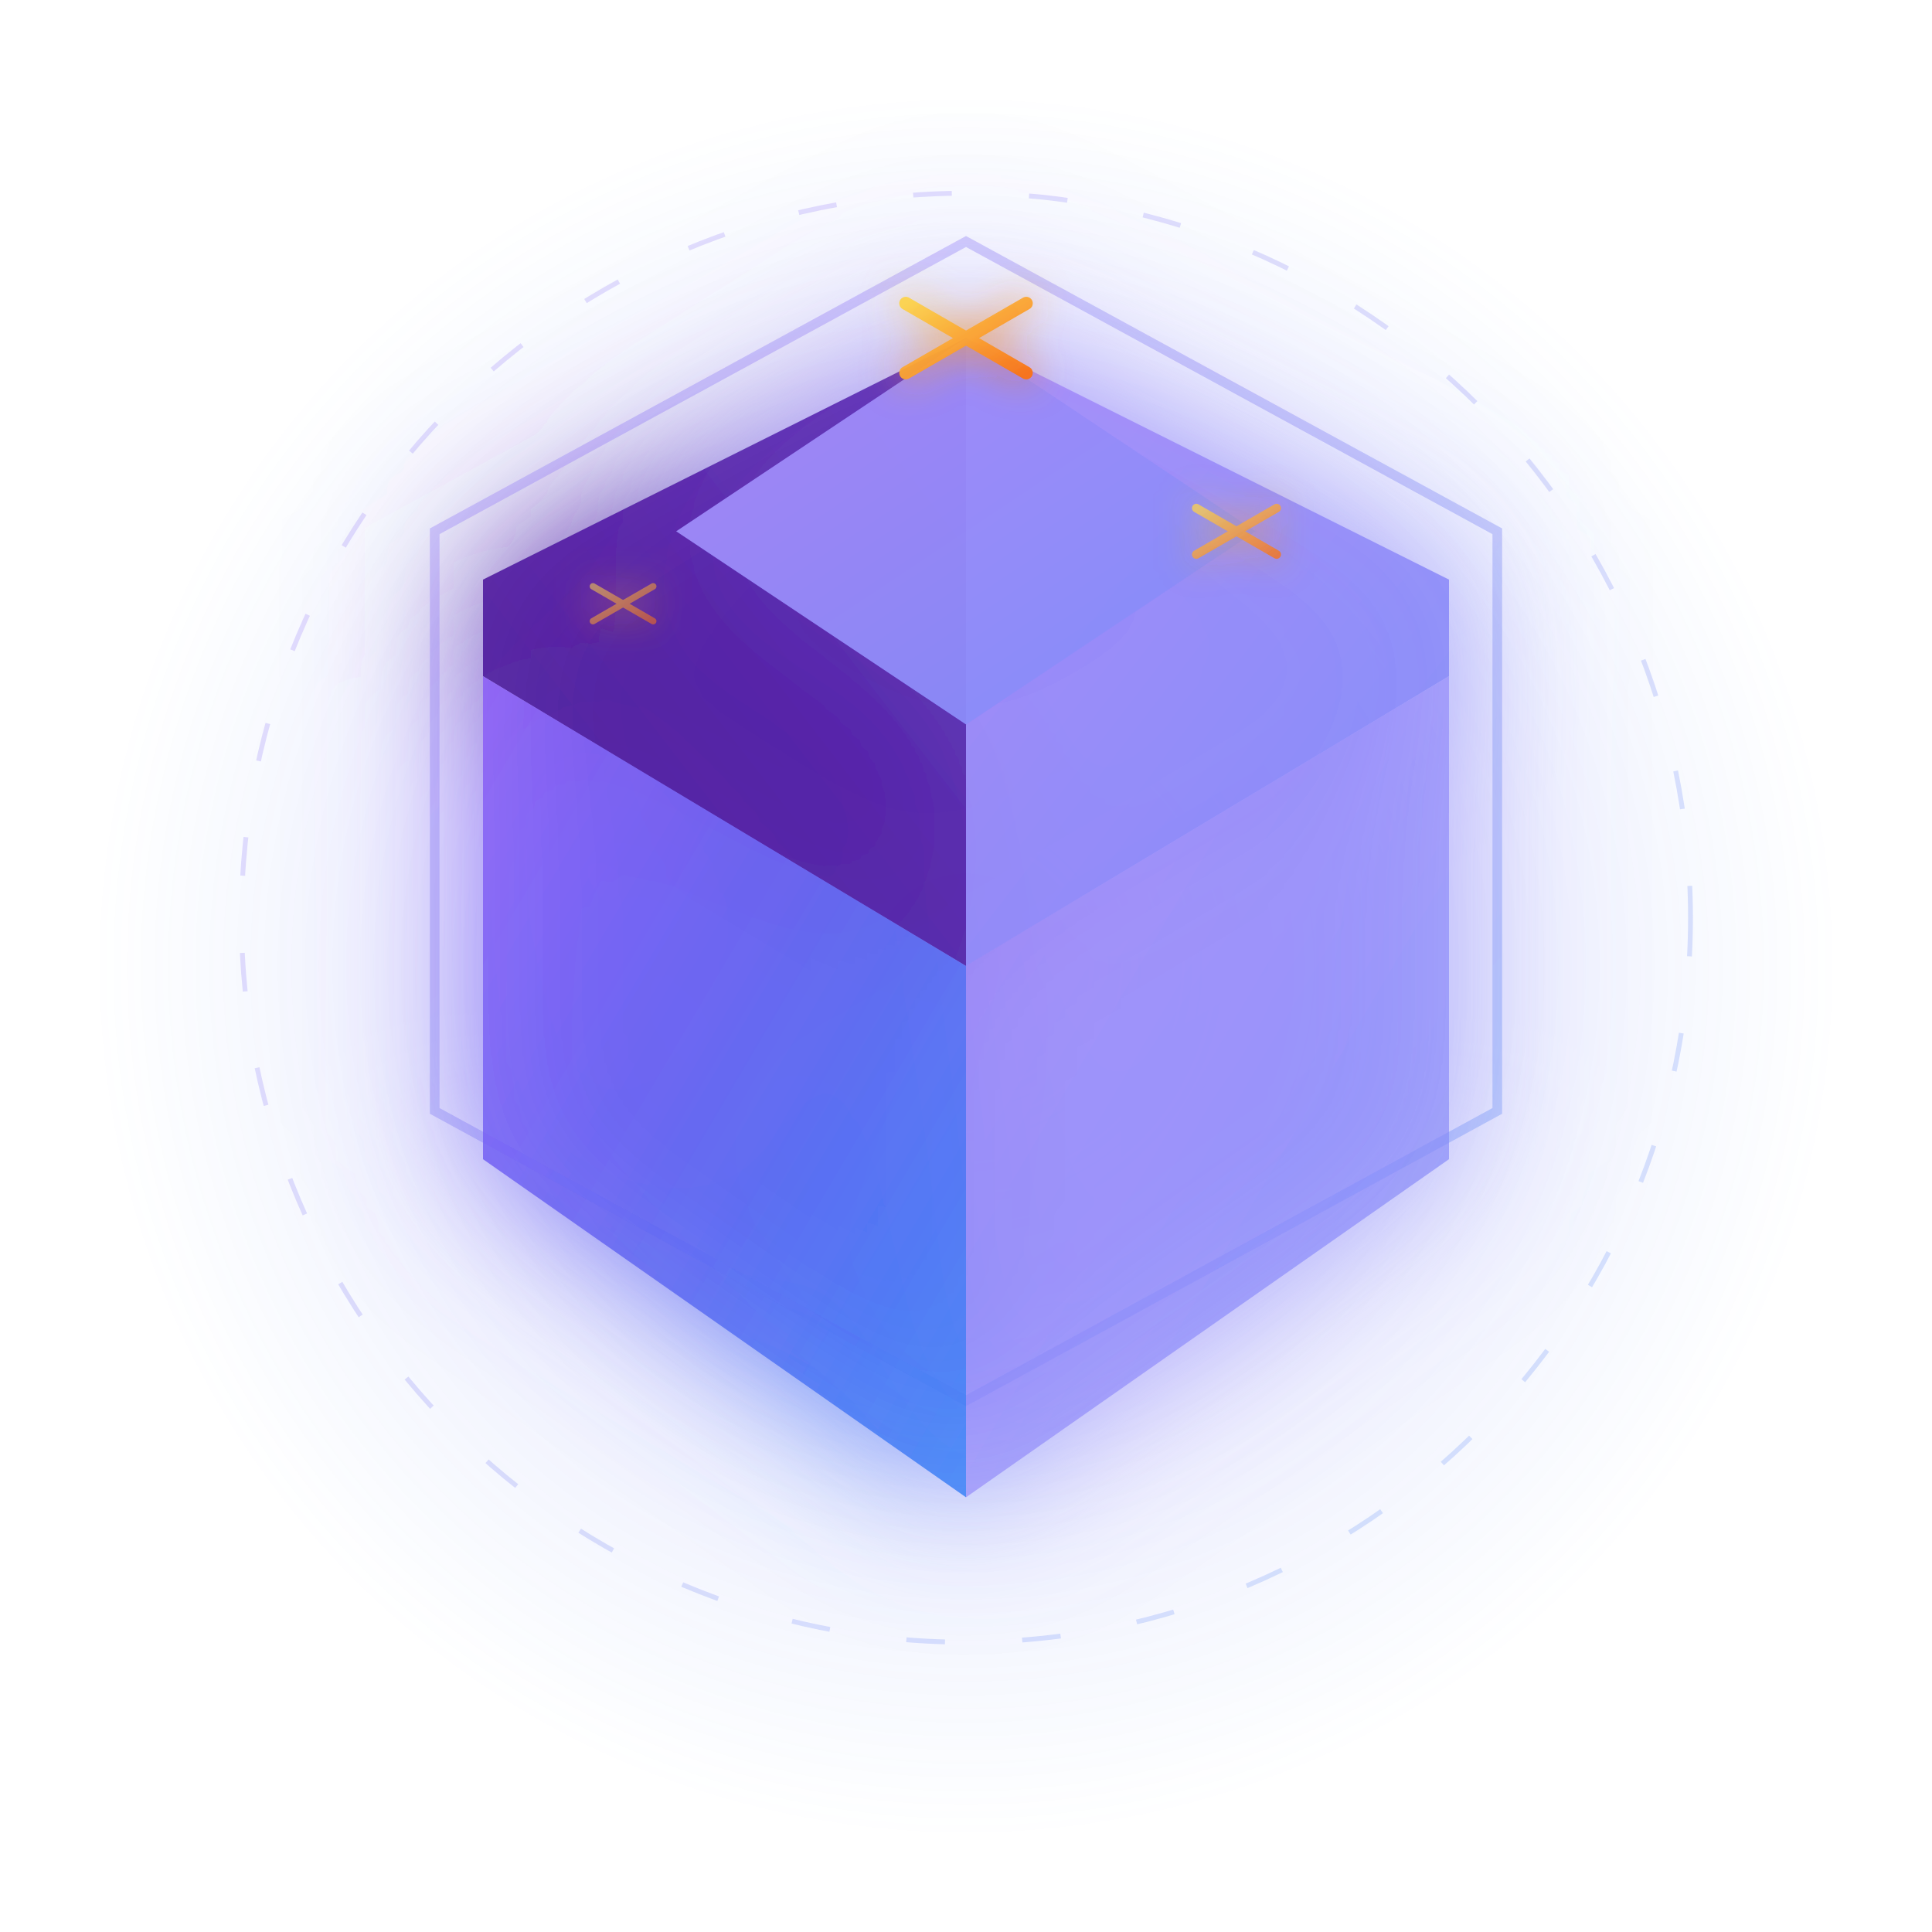
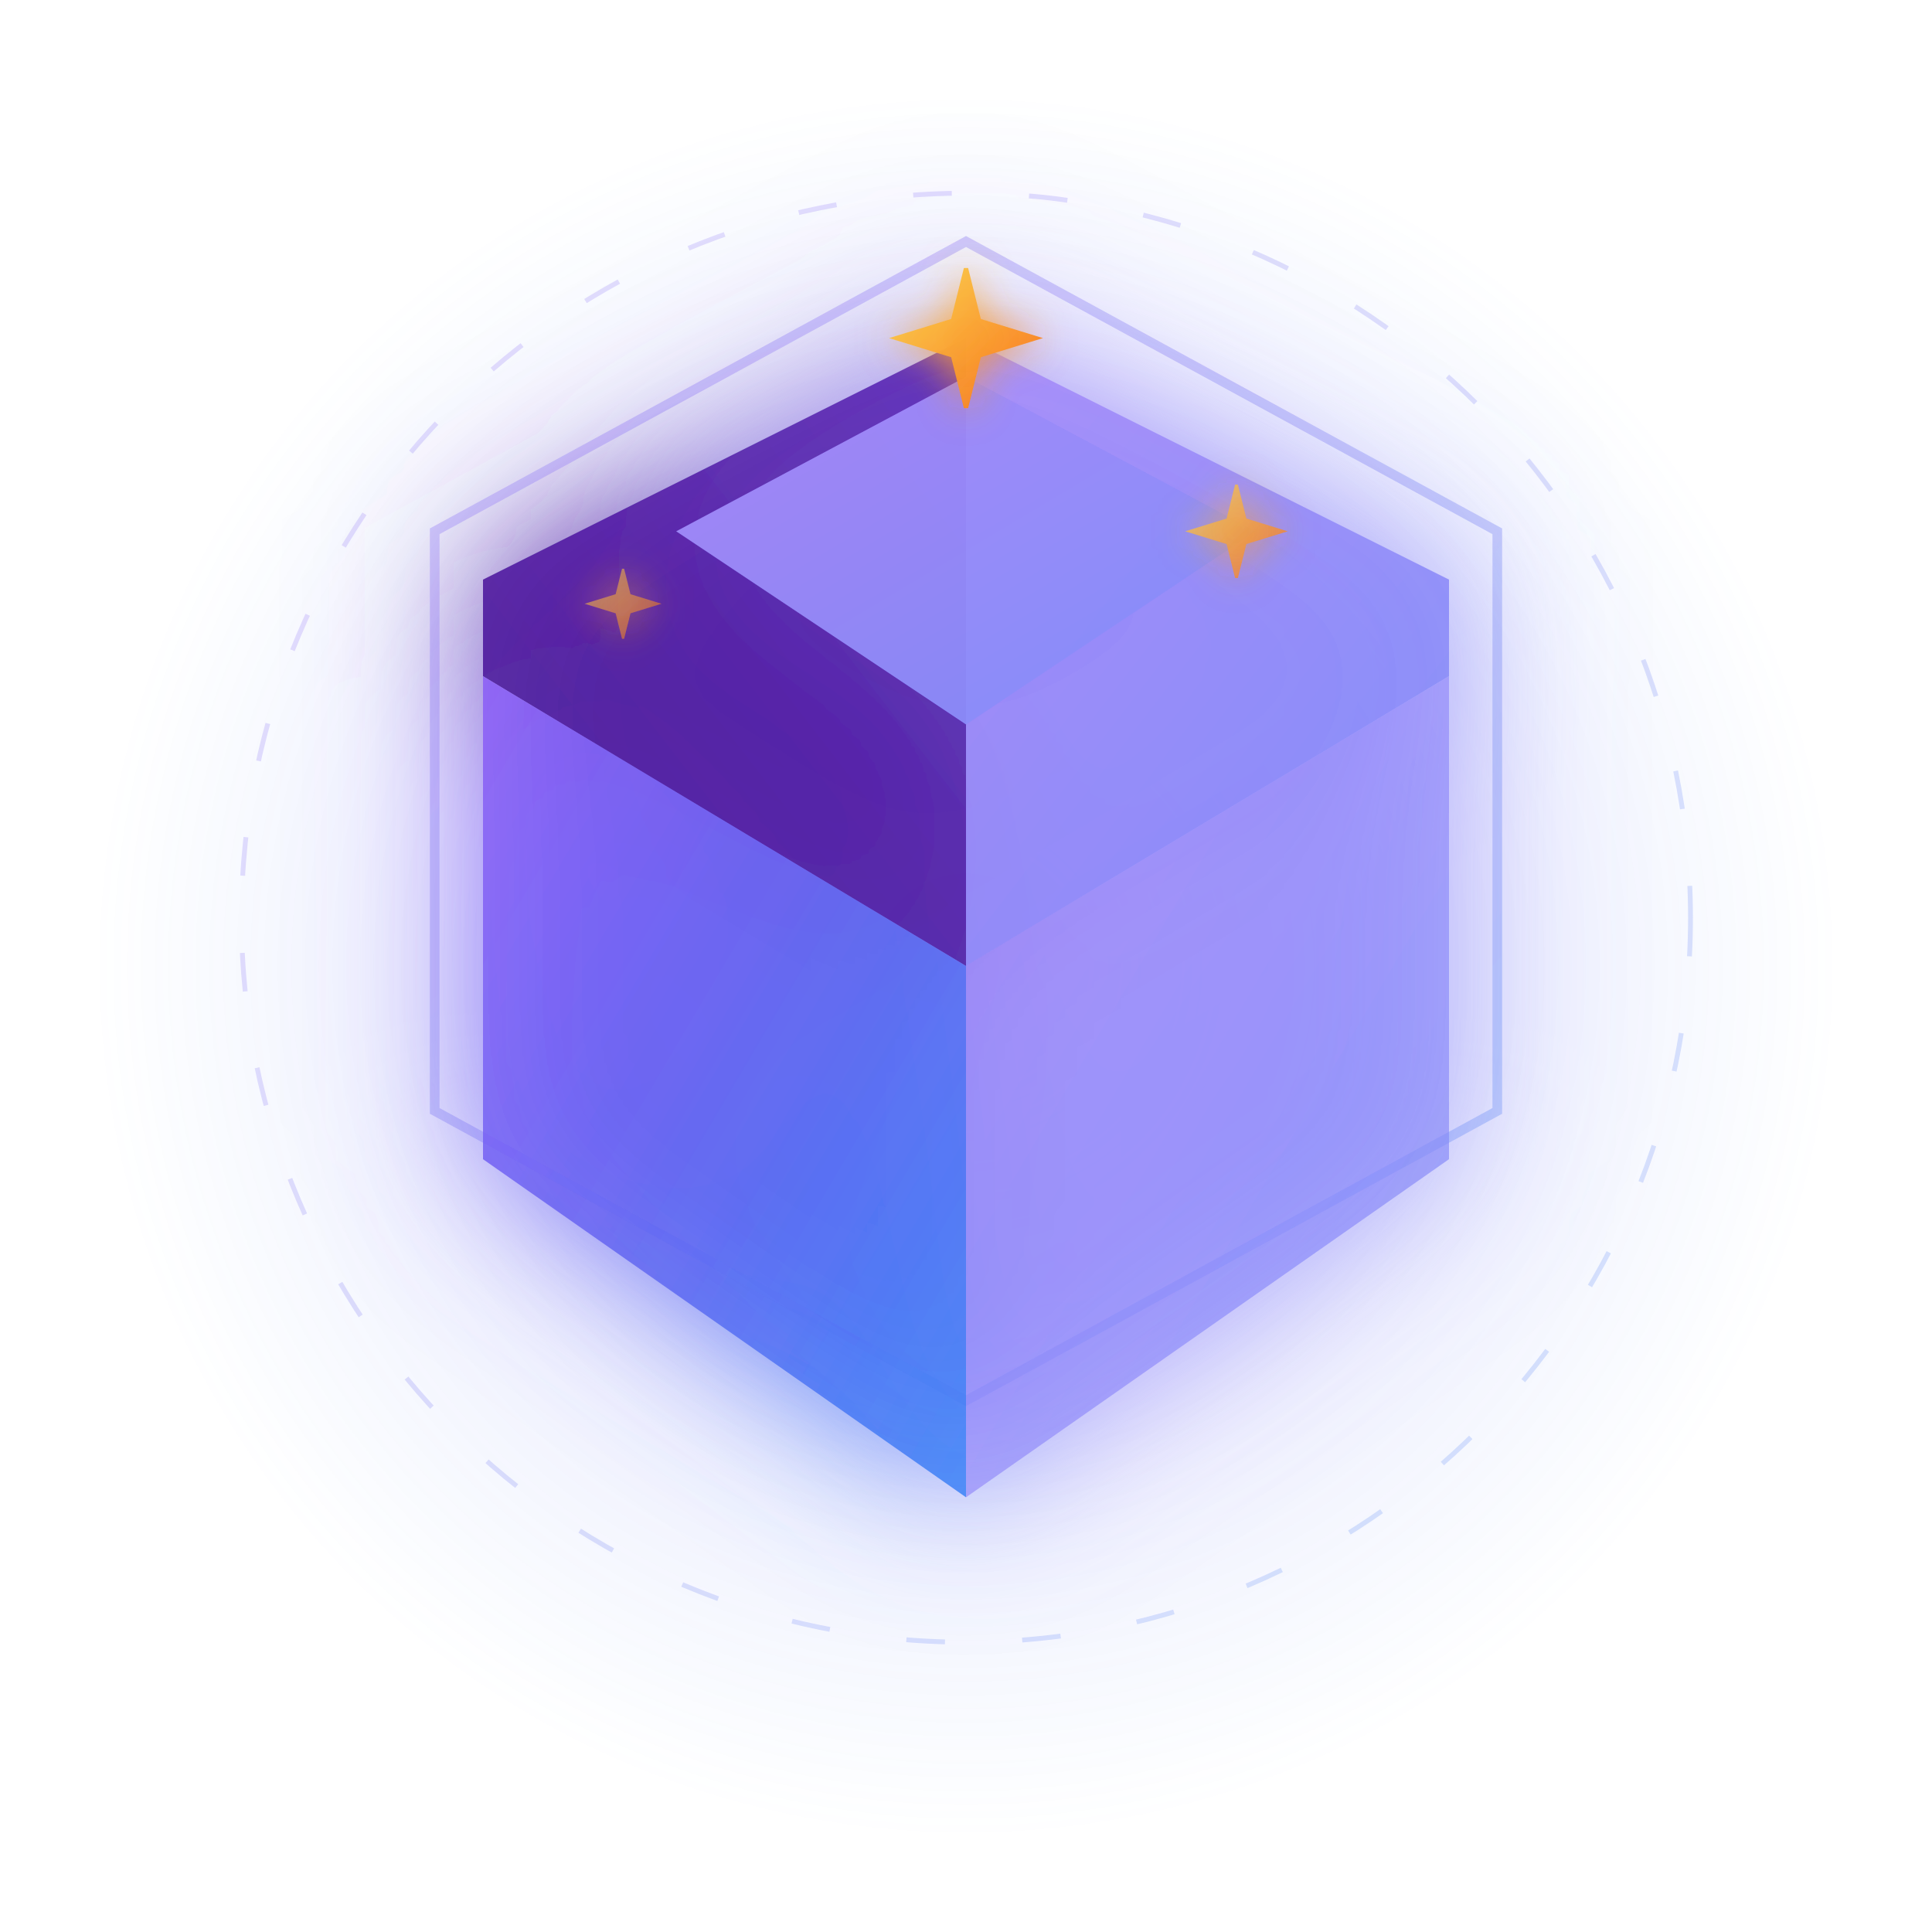
<svg xmlns="http://www.w3.org/2000/svg" viewBox="0 0 200 200" width="200" height="200">
  <defs>
    <linearGradient id="crystalGradient" x1="0%" y1="0%" x2="100%" y2="100%">
      <stop offset="0%" stop-color="#8B5CF6" />
      <stop offset="50%" stop-color="#6366F1" />
      <stop offset="100%" stop-color="#3B82F6" />
    </linearGradient>
    <linearGradient id="facetLight" x1="0%" y1="0%" x2="100%" y2="100%">
      <stop offset="0%" stop-color="#A78BFA" />
      <stop offset="100%" stop-color="#818CF8" />
    </linearGradient>
    <linearGradient id="facetDark" x1="0%" y1="100%" x2="100%" y2="0%">
      <stop offset="0%" stop-color="#4C1D95" />
      <stop offset="100%" stop-color="#5B21B6" />
    </linearGradient>
    <linearGradient id="accentGradient" x1="0%" y1="0%" x2="100%" y2="100%">
      <stop offset="0%" stop-color="#FCD34D" />
      <stop offset="100%" stop-color="#F97316" />
    </linearGradient>
    <filter id="glow" x="-50%" y="-50%" width="200%" height="200%">
      <feGaussianBlur stdDeviation="8" result="coloredBlur" />
      <feMerge>
        <feMergeNode in="coloredBlur" />
        <feMergeNode in="SourceGraphic" />
      </feMerge>
    </filter>
    <filter id="sparkleGlow" x="-100%" y="-100%" width="300%" height="300%">
      <feGaussianBlur stdDeviation="2" result="blur" />
      <feMerge>
        <feMergeNode in="blur" />
        <feMergeNode in="SourceGraphic" />
      </feMerge>
    </filter>
    <radialGradient id="auraGlow" cx="50%" cy="50%" r="50%">
      <stop offset="0%" stop-color="#8B5CF6" stop-opacity="0.3" />
      <stop offset="60%" stop-color="#6366F1" stop-opacity="0.1" />
      <stop offset="100%" stop-color="#3B82F6" stop-opacity="0" />
    </radialGradient>
    <symbol id="sparkle" viewBox="-10 -10 20 20">
-       <g stroke="url(#accentGradient)" stroke-linecap="round">
-         <line x1="0" y1="-8" x2="0" y2="8" stroke-width="1.5" />
-         <line x1="-6.93" y1="-4" x2="6.93" y2="4" stroke-width="1.5" />
-         <line x1="-6.93" y1="4" x2="6.93" y2="-4" stroke-width="1.5" />
-       </g>
+       <path d="M 0,-8 L -1.5,-2 L -8,0 L -1.5,2 L 0,8 L 1.5,2 L 8,0 L 1.5,-2 Z" fill="url(#accentGradient)" stroke="url(#accentGradient)" stroke-width="0.5" />
    </symbol>
  </defs>
  <circle cx="100" cy="100" r="90" fill="url(#auraGlow)" />
  <g filter="url(#glow)">
    <polygon points="100,25 155,55 155,115 100,145 45,115 45,55" fill="none" stroke="url(#crystalGradient)" stroke-width="1" opacity="0.3" />
    <polygon points="100,35 100,100 50,70 50,60" fill="url(#facetDark)" opacity="0.9" />
    <polygon points="100,35 100,100 150,70 150,60" fill="url(#facetLight)" opacity="0.9" />
    <polygon points="50,70 100,100 100,155 50,120" fill="url(#crystalGradient)" opacity="0.85" />
    <polygon points="150,70 100,100 100,155 150,120" fill="url(#facetLight)" opacity="0.7" />
-     <polygon points="100,35 70,55 100,75 130,55" fill="url(#facetLight)" opacity="0.95" />
+     <polygon points="100,39 70,55 100,75 130,55" fill="url(#facetLight)" opacity="0.95" />
  </g>
  <g filter="url(#sparkleGlow)">
    <use href="#sparkle" x="91" y="26" width="18" height="18" opacity="0.95" />
    <use href="#sparkle" x="122" y="49" width="12" height="12" opacity="0.75" />
    <use href="#sparkle" x="60" y="58" width="9" height="9" opacity="0.55" />
  </g>
  <circle cx="100" cy="95" r="75" fill="none" stroke="url(#crystalGradient)" stroke-width="0.5" opacity="0.2" stroke-dasharray="4,8" />
</svg>
